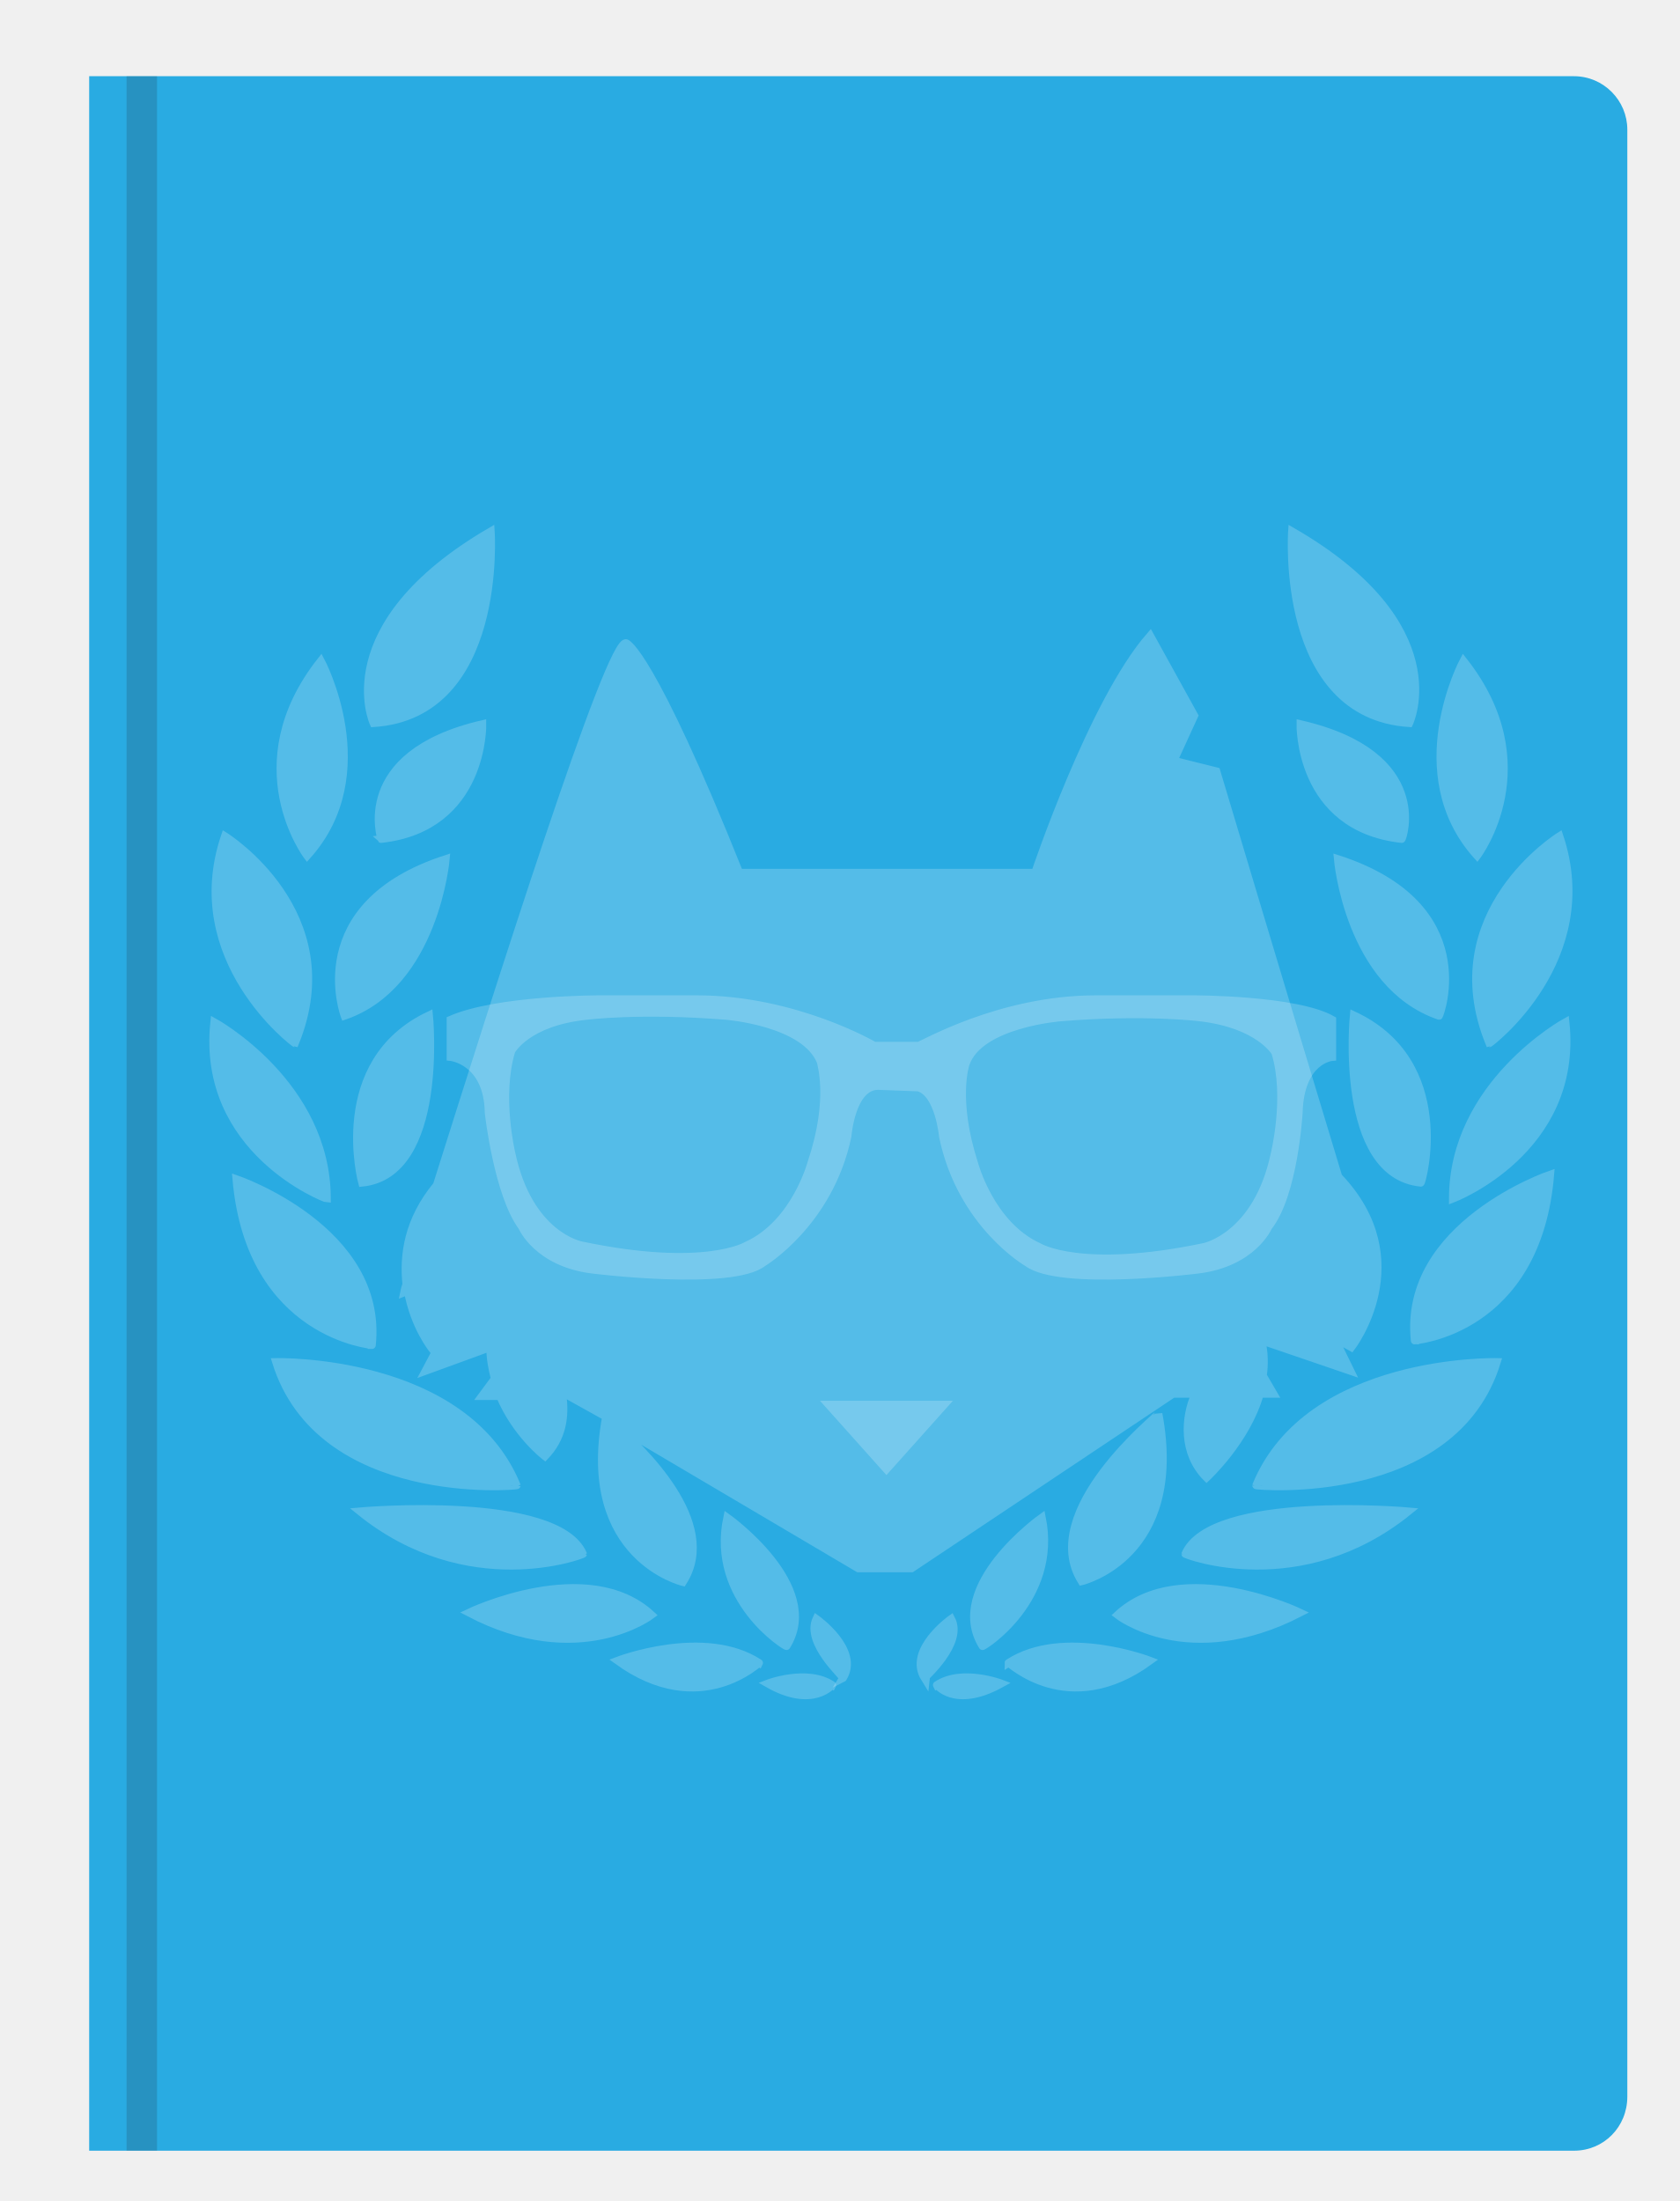
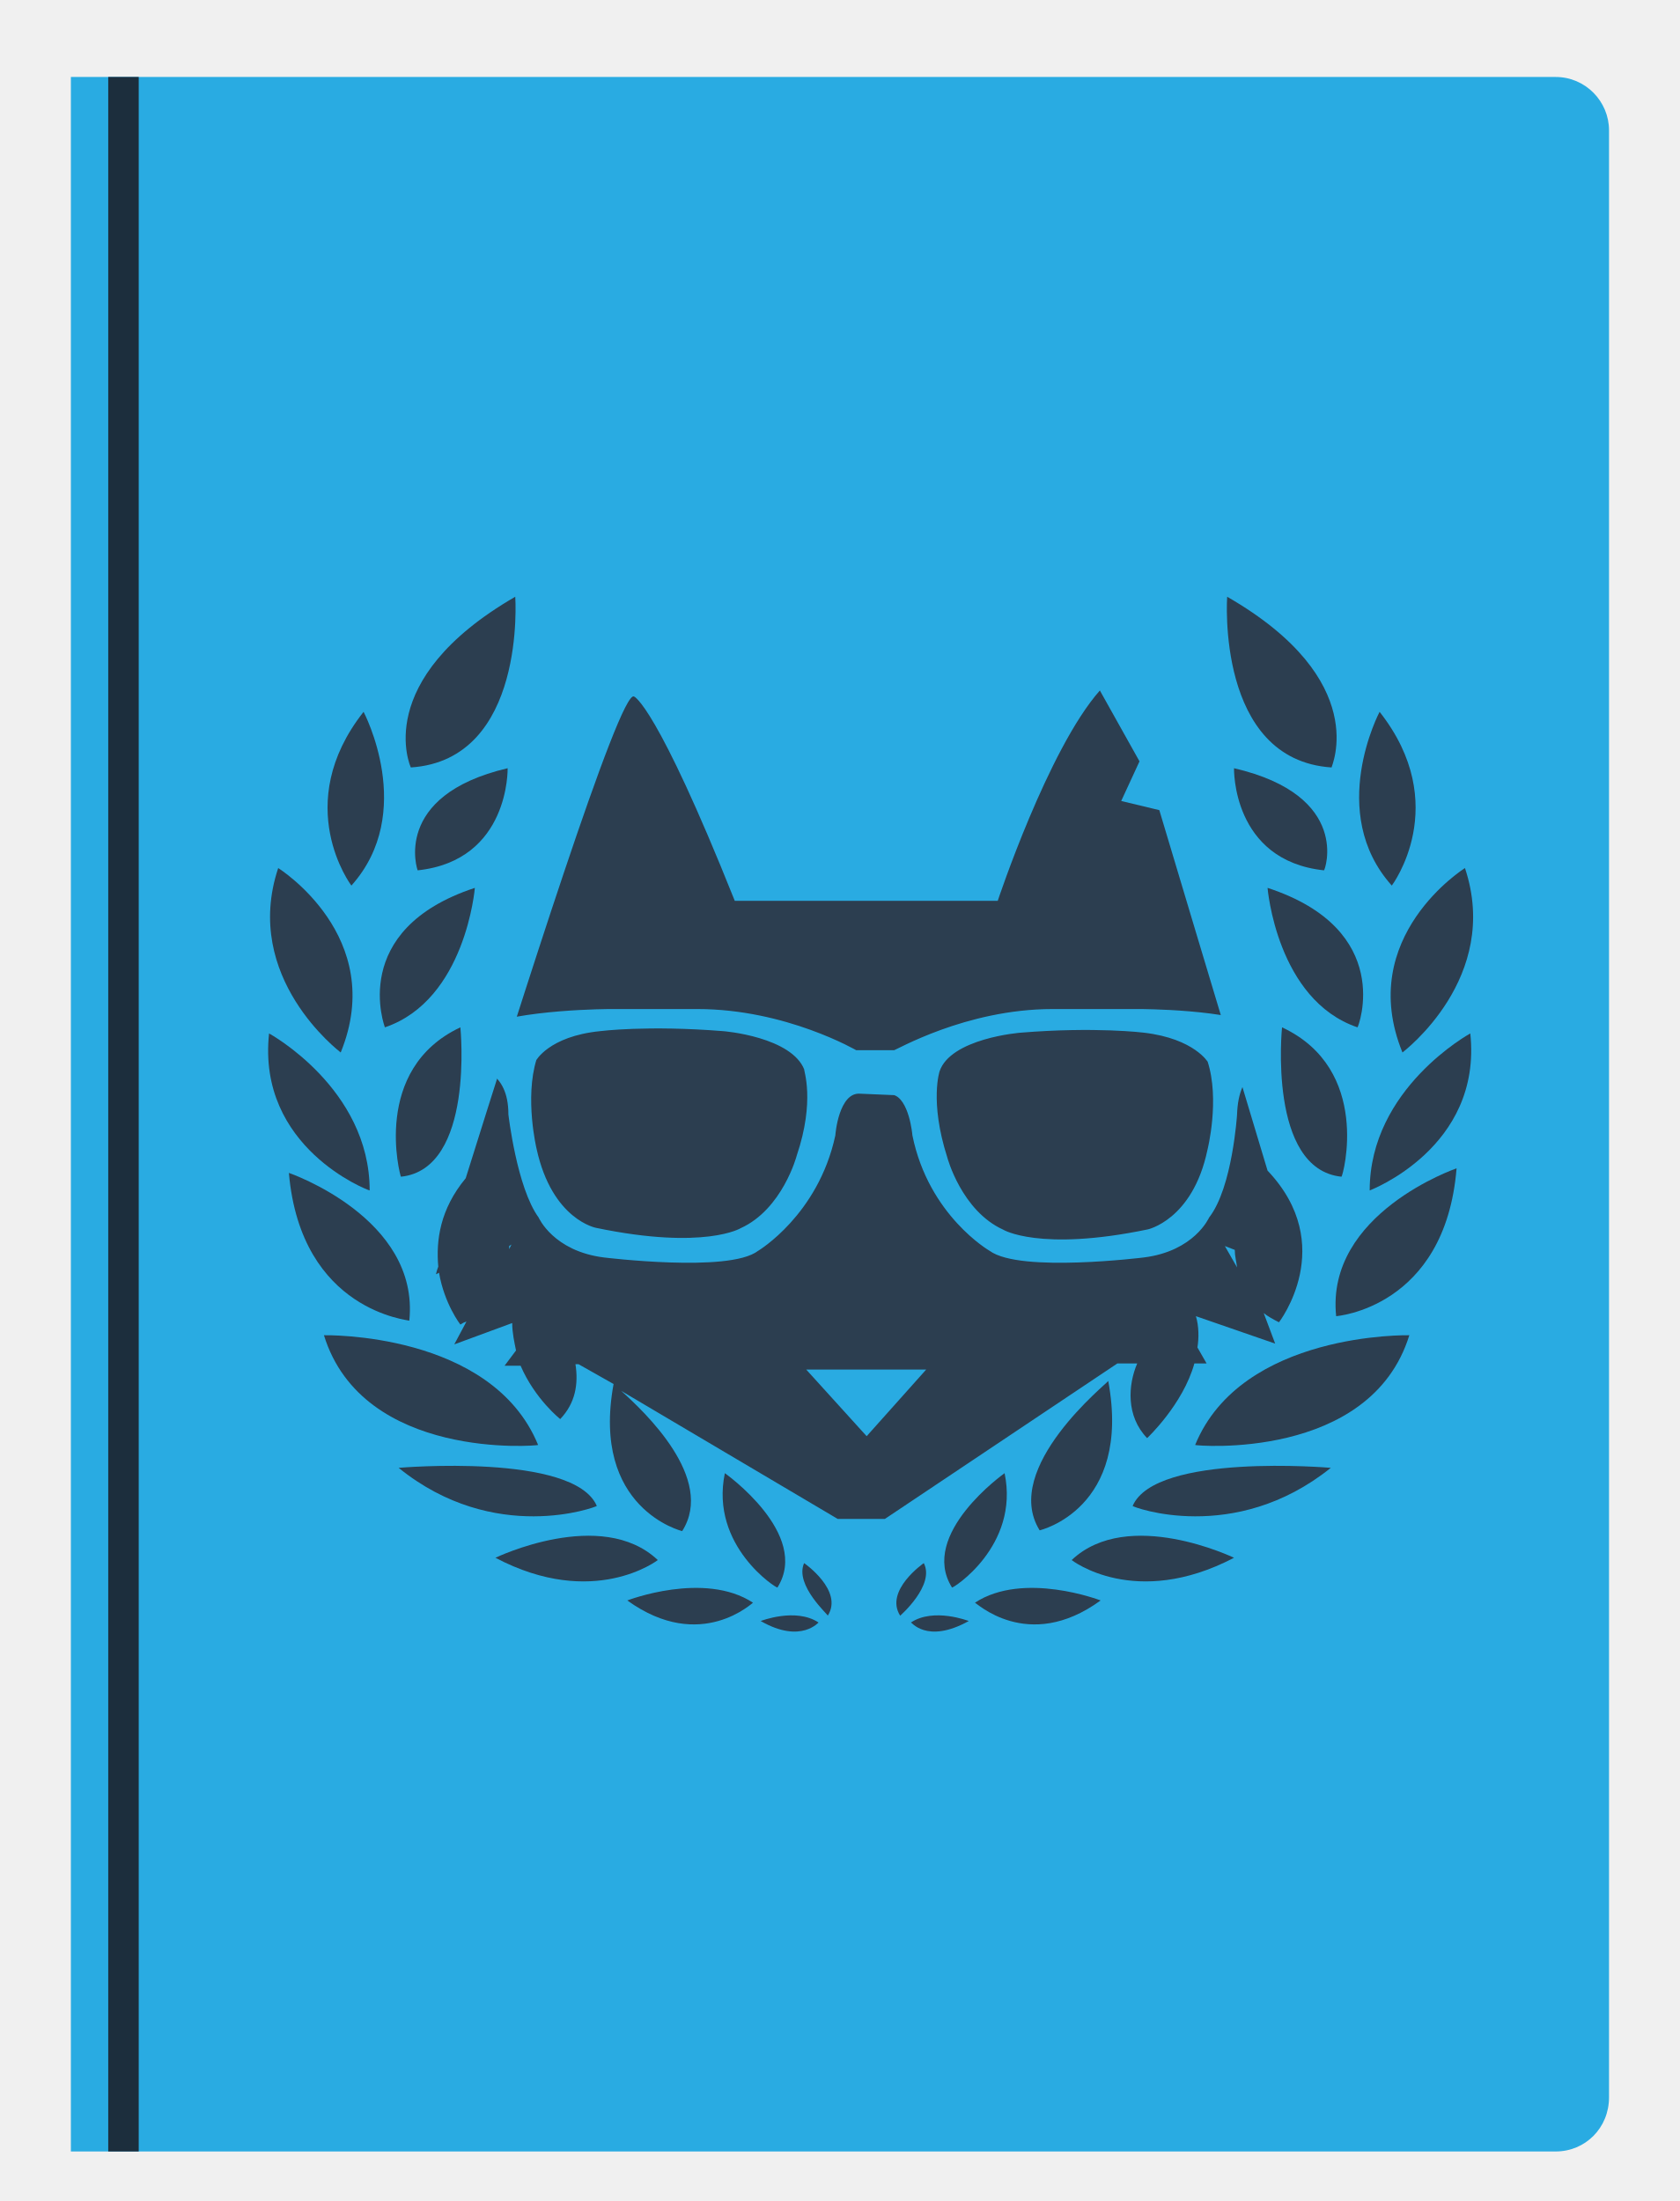
<svg xmlns="http://www.w3.org/2000/svg" version="1.1" id="Layer_1" x="0px" y="0px" viewBox="-369 136.2 220.4 288.8" style="enable-background:new -369 136.2 220.4 288.8;" xml:space="preserve">
  <style type="text/css">
	.st0{fill:#29ABE2;}
- 	.st1{opacity:0.2;fill:#1C2E3D;enable-background:new    ;}
- 	.st2{opacity:0.2;fill:#FFFFFF;stroke:#FFFFFF;stroke-miterlimit:10;enable-background:new    ;}
- 	.st3{opacity:0.2;}
- 	.st4{fill:#FFFFFF;stroke:#FFFFFF;stroke-miterlimit:10;}
+ 	.st1{fill:#1C2E3D;enable-background:new    ;}
+ 	.st2{fill:#2C3E50;enable-background:new    ;}
+ 	.st3{opacity:0.2;fill:#FFFFFF;stroke:#FFFFFF;stroke-miterlimit:10;enable-background:new    ;}
+ 	.st4{fill:#2C3E50;}
+ 	.st5{fill:#29ABE2;stroke:#29ABE2;stroke-miterlimit:10;enable-background:new    ;}
</style>
-   <path class="st0" d="M-162.5,418.4h-194.8V146.2h194.8c3.9,0,7,3.2,7,7v258.1C-155.5,415.3-158.6,418.4-162.5,418.4z" />
-   <rect x="-352.4" y="146.2" class="st1" width="4" height="272.2" />
-   <g>
-     <path class="st2" d="M-305.7,231.2c0,0,0.3,13.6-13.3,15.1C-318.9,246.4-322.9,235.2-305.7,231.2z" />
-     <path class="st2" d="M-304.6,205.9c0,0,1.7,24.1-15.4,25.2C-320,231.1-325.9,218.3-304.6,205.9z" />
-     <path class="st2" d="M-326.9,222.9c0,0,7.9,14.8-1.8,25.6C-328.7,248.5-337.7,236.6-326.9,222.9z" />
-     <path class="st2" d="M-310.5,248.9c0,0-1.4,16.5-13.3,20.6C-323.8,269.5-329.3,255-310.5,248.9z" />
-     <path class="st2" d="M-339.5,245.9c0,0,16.2,10.1,9.2,27.2C-330.4,273.1-345,262.1-339.5,245.9z" />
-     <path class="st2" d="M-312.7,269.4c0,0,2.1,20.9-8.8,22C-321.5,291.4-325.8,275.6-312.7,269.4z" />
-     <path class="st2" d="M-340.9,270.3c0,0,14.8,8.1,14.8,23.2C-326.3,293.5-342.7,287.2-340.9,270.3z" />
-     <path class="st2" d="M-338,290.9c0,0,19.4,6.6,17.8,21.8C-320,312.7-336.2,311.5-338,290.9z" />
-     <path class="st2" d="M-332.8,314.9c0,0,24.7-0.6,31.6,16.2C-301.2,331.2-327,333.5-332.8,314.9z" />
-     <path class="st2" d="M-321.5,334.5" />
-     <path class="st2" d="M-321.8,334.5c0,0,25.9-2.3,29.3,5.6C-292.5,340.2-307.6,346-321.8,334.5z" />
-     <path class="st2" d="M-307.5,347.8c0,0,15.6-7.5,24,0.3C-283.5,348.1-293,355.4-307.5,347.8z" />
-     <path class="st2" d="M-273.6,335.3c0,0,12.7,9,7.8,16.9C-265.8,352.4-275.9,346.1-273.6,335.3z" />
-     <path class="st2" d="M-288,354.1c0,0,11.4-4.4,18.6,0.3C-269.3,354.2-277.1,362-288,354.1z" />
-     <path class="st2" d="M-261.9,348.6c0,0,5.8,4.1,3.5,7.8C-258.2,356.3-263.4,351.8-261.9,348.6z" />
-     <path class="st2" d="M-268.3,357.1c0,0,5.2-2,8.5,0.2C-259.7,357.1-262.2,360.6-268.3,357.1z" />
-     <path class="st2" d="M-198.4,231.2c0,0-0.3,13.6,13.3,15.1C-185,246.4-181,235.2-198.4,231.2z" />
-     <path class="st2" d="M-199.5,205.9c0,0-1.7,24.1,15.4,25.2C-184.1,231.1-178,218.3-199.5,205.9z" />
-     <path class="st2" d="M-177,222.9c0,0-7.9,14.8,1.8,25.6C-175.2,248.5-166.2,236.6-177,222.9z" />
-     <path class="st2" d="M-193.5,248.9c0,0,1.4,16.5,13.3,20.6C-180.1,269.5-174.6,255-193.5,248.9z" />
-     <path class="st2" d="M-164.4,245.9c0,0-16.2,10.1-9.2,27.2C-173.5,273.1-159,262.1-164.4,245.9z" />
-     <path class="st2" d="M-191.4,269.4c0,0-2.1,20.9,8.8,22C-182.4,291.4-178.1,275.6-191.4,269.4z" />
-     <path class="st2" d="M-163.6,270.3c0,0-14.8,8.1-14.8,23.2C-178.4,293.5-161.8,287.2-163.6,270.3z" />
-     <path class="st2" d="M-165.6,290.3c0,0-19.4,6.6-17.8,21.8C-183.5,312.1-167.3,311-165.6,290.3z" />
-     <path class="st2" d="M-172.6,314.9c0,0-24.7-0.6-31.6,16.2C-204.2,331.2-178.3,333.5-172.6,314.9z" />
-     <path class="st2" d="M-184.4,334.5" />
-     <path class="st2" d="M-184.2,334.5c0,0-25.9-2.3-29.3,5.6C-213.5,340.2-198.4,346-184.2,334.5z" />
-     <path class="st2" d="M-198.4,347.8c0,0-15.6-7.5-24,0.3C-222.4,348.1-213.1,355.4-198.4,347.8z" />
-     <path class="st2" d="M-232.3,335.3c0,0-12.7,9-7.8,16.9C-240.1,352.4-230.1,346.1-232.3,335.3z" />
-     <path class="st2" d="M-218.1,354.1c0,0-11.4-4.4-18.6,0.3C-236.7,354.2-228.9,362-218.1,354.1z" />
-     <path class="st2" d="M-244.2,348.6c0,0-5.8,4.1-3.5,7.8C-247.7,356.3-242.5,351.8-244.2,348.6z" />
-     <path class="st2" d="M-237.6,357.1c0,0-5.2-2-8.5,0.2C-246.2,357.1-243.9,360.6-237.6,357.1z" />
-     <g id="XMLID_42_" class="st3">
-       <path id="XMLID_50_" class="st4" d="M-227.1,343.7c0,0,13.6-3.2,10.1-22C-217,321.9-232.9,334.5-227.1,343.7z" />
-       <path id="XMLID_53_" class="st4" d="M-194,311.6c0.6,0.5,1.4,0.9,2.3,1.4c0,0,8.8-11.4-1.7-22.4c-6.1-20.1-16-53.2-16-53.2    l-5.6-1.4l2.7-5.9l-5.8-10.5c-7.6,8.7-15.1,31.1-15.1,31.1h-38.8c-11.6-29-14.8-30.1-14.8-30.1c-2-1.5-17.2,46.7-24.9,71.1    c-3.8,4.6-4.4,9.2-4,13c-0.2,0.6-0.3,1.1-0.3,1.1l0.5-0.2c0.8,4.6,3.2,7.6,3.2,7.6c0.3-0.2,0.6-0.3,0.9-0.5l-1.8,3.4l8.5-3.1    c0,1.5,0.3,2.9,0.6,4.1l-1.7,2.3h2.4c2.1,5,5.9,7.9,5.9,7.9c2.3-2.4,2.7-5.2,2.3-8.1h0.5l5.2,2.9c-3.4,18.5,10.1,21.7,10.1,21.7    c5-7.8-5.6-17.7-9-20.7l32,18.9h7l34.3-22.9h2.9c-1.4,3.1-1.7,7.8,1.5,11c0,0,5.3-4.9,7-11h1.8l-1.4-2.4c0.2-1.4,0.2-3.1-0.2-4.6    l11.7,4L-194,311.6z M-305.4,302.2c0-0.2,0-0.3,0-0.5l0.3-0.2L-305.4,302.2z M-198.3,302.3c0,0.9,0.2,1.7,0.3,2.6l-1.8-3.1    L-198.3,302.3z" />
-     </g>
-     <polygon class="st2" points="-260.3,320.5 -245.1,320.5 -252.7,329  " />
-     <path id="XMLID_48_" class="st2" d="M-212.4,267.3h-12.8c-12.7,0-22.9,6.1-23.3,6.1h-5.8c0,0-10.4-6.1-23.3-6.1h-12.8   c0,0-13.4,0-19.5,2.7v4.9c0,0,4.9,0.5,5,7.3c0,0,1.2,10.7,4.4,15c0,0,2,4.7,9.2,5.6c0,0,18.3,2.3,22.4-0.9c0,0,8.7-5.2,11.1-16.6   c0,0,0.5-6.6,4-6.6l5.3,0.2c2.7,0.8,3.2,6.4,3.2,6.4c2.4,11.6,11.1,16.6,11.1,16.6c4.3,3.2,22.4,0.9,22.4,0.9   c7.2-0.9,9.2-5.6,9.2-5.6c3.4-4.3,4-15,4-15c0.2-7,4.4-7.3,4.4-7.3V270C-198.9,267.3-212.4,267.3-212.4,267.3z M-262.5,288.6   c0,0-2.1,8.1-8.5,11c0,0-5.5,3.4-21.7,0c0,0-6.9-1.2-9.2-12.1c0,0-1.8-7.5,0-13.4c0,0,2-3.8,9.9-4.6c0,0,7-0.9,18.2,0   c0,0,10.5,0.8,12.5,6.1C-261.4,275.6-259.7,280.2-262.5,288.6z M-201.8,287.7c-2.3,10.7-9.2,12.1-9.2,12.1c-16.2,3.4-21.7,0-21.7,0   c-6.4-2.9-8.5-11-8.5-11c-2.7-8.4-1.1-13-1.1-13c1.8-5.3,12.5-6.1,12.5-6.1c11-0.9,18.2,0,18.2,0c7.8,0.9,9.9,4.6,9.9,4.6   C-199.9,280.1-201.8,287.7-201.8,287.7z" />
+   <path class="st0" d="M-164.9,418.5h-194.8V146.3h194.8c3.9,0,7,3.2,7,7v258.1C-157.9,415.4-161,418.5-164.9,418.5z" />
+   <rect x="-354.8" y="146.3" class="st1" width="4" height="272.2" />
+   <path class="st2" d="M-302.4,237c0,0,0.3,12.1-11.8,13.4C-314.2,250.5-317.7,240.6-302.4,237z" />
+   <path class="st2" d="M-301.4,214.5c0,0,1.5,21.4-13.7,22.4C-315.1,236.9-320.4,225.5-301.4,214.5z" />
+   <path class="st2" d="M-321.3,229.6c0,0,7,13.2-1.6,22.8C-322.9,252.4-330.9,241.8-321.3,229.6z" />
+   <path class="st2" d="M-306.7,252.7c0,0-1.2,14.7-11.8,18.3C-318.5,271-323.4,258.2-306.7,252.7z" />
+   <path class="st2" d="M-332.5,250.1c0,0,14.4,9,8.2,24.2C-324.4,274.2-337.3,264.5-332.5,250.1z" />
+   <path class="st2" d="M-308.6,271c0,0,1.9,18.6-7.8,19.6C-316.5,290.5-320.3,276.5-308.6,271z" />
+   <path class="st2" d="M-333.7,271.8c0,0,13.2,7.2,13.2,20.6C-320.7,292.4-335.3,286.8-333.7,271.8z" />
+   <path class="st2" d="M-331.1,290.1c0,0,17.2,5.9,15.8,19.4C-315.1,309.4-329.5,308.4-331.1,290.1z" />
+   <path class="st2" d="M-326.5,311.4c0,0,22-0.5,28.1,14.4C-298.4,325.9-321.4,327.9-326.5,311.4z" />
+   <path class="st3" d="M-316.5,328.8" />
+   <path class="st2" d="M-316.7,328.8c0,0,23-2,26,5C-290.7,333.9-304.1,339-316.7,328.8z" />
+   <path class="st2" d="M-304,340.6c0,0,13.9-6.7,21.3,0.3C-282.7,340.9-291.1,347.4-304,340.6z" />
+   <path class="st2" d="M-273.9,329.5c0,0,11.3,8,6.9,15C-267,344.7-275.9,339.1-273.9,329.5z" />
+   <path class="st2" d="M-286.7,346.2c0,0,10.1-3.9,16.5,0.3C-270.1,346.3-277,353.2-286.7,346.2z" />
+   <path class="st2" d="M-263.5,341.3c0,0,5.2,3.6,3.1,6.9C-260.2,348.2-264.8,344.2-263.5,341.3z" />
+   <path class="st2" d="M-269.2,348.9c0,0,4.6-1.8,7.6,0.2C-261.5,348.9-263.8,352-269.2,348.9z" />
+   <path class="st2" d="M-207.1,237c0,0-0.3,12.1,11.8,13.4C-195.2,250.5-191.6,240.6-207.1,237z" />
+   <path class="st2" d="M-208,214.5c0,0-1.5,21.4,13.7,22.4C-194.4,236.9-188.9,225.5-208,214.5z" />
+   <path class="st2" d="M-188,229.6c0,0-7,13.2,1.6,22.8C-186.4,252.4-178.4,241.8-188,229.6z" />
+   <path class="st2" d="M-202.7,252.7c0,0,1.2,14.7,11.8,18.3C-190.8,271-185.9,258.2-202.7,252.7z" />
+   <path class="st2" d="M-176.8,250.1c0,0-14.4,9-8.2,24.2C-184.9,274.2-172,264.5-176.8,250.1z" />
+   <path class="st2" d="M-200.8,271c0,0-1.9,18.6,7.8,19.6C-192.8,290.5-189,276.5-200.8,271z" />
+   <path class="st2" d="M-176.1,271.8c0,0-13.2,7.2-13.2,20.6C-189.3,292.4-174.5,286.8-176.1,271.8z" />
+   <path class="st2" d="M-177.9,289.5c0,0-17.2,5.9-15.8,19.4C-193.8,308.9-179.4,307.9-177.9,289.5z" />
+   <path class="st2" d="M-184.1,311.4c0,0-22-0.5-28.1,14.4C-212.2,325.9-189.2,327.9-184.1,311.4z" />
+   <path class="st3" d="M-194.6,328.8" />
+   <path class="st2" d="M-194.4,328.8c0,0-23-2-26,5C-220.5,333.9-207.1,339-194.4,328.8z" />
+   <path class="st2" d="M-207.1,340.6c0,0-13.9-6.7-21.3,0.3C-228.4,340.9-220.1,347.4-207.1,340.6z" />
+   <path class="st2" d="M-237.2,329.5c0,0-11.3,8-6.9,15C-244.1,344.7-235.2,339.1-237.2,329.5z" />
+   <path class="st2" d="M-224.6,346.2c0,0-10.1-3.9-16.5,0.3C-241.1,346.3-234.2,353.2-224.6,346.2z" />
+   <path class="st2" d="M-247.8,341.3c0,0-5.2,3.6-3.1,6.9C-250.9,348.2-246.3,344.2-247.8,341.3z" />
+   <path class="st2" d="M-241.9,348.9c0,0-4.6-1.8-7.6,0.2C-249.5,348.9-247.5,352-241.9,348.9z" />
+   <g id="XMLID_42_">
+     <path id="XMLID_50_" class="st4" d="M-232.6,337c0,0,12.1-2.8,9-19.6C-223.6,317.6-237.7,328.8-232.6,337z" />
+     <path id="XMLID_53_" class="st4" d="M-203.2,308.5c0.5,0.4,1.2,0.8,2,1.2c0,0,7.8-10.1-1.5-19.9c-5.4-17.9-14.2-47.3-14.2-47.3   l-5-1.2l2.4-5.2l-5.2-9.3c-6.8,7.7-13.4,27.6-13.4,27.6h-34.5c-10.3-25.8-13.2-26.8-13.2-26.8c-1.8-1.3-15.3,41.5-22.1,63.2   c-3.4,4.1-3.9,8.2-3.6,11.6c-0.2,0.5-0.3,1-0.3,1l0.4-0.2c0.7,4.1,2.8,6.8,2.8,6.8c0.3-0.2,0.5-0.3,0.8-0.4l-1.6,3l7.6-2.8   c0,1.3,0.3,2.6,0.5,3.6l-1.5,2h2.1c1.9,4.4,5.2,7,5.2,7c2-2.1,2.4-4.6,2-7.2h0.4l4.6,2.6c-3,16.4,9,19.3,9,19.3   c4.4-6.9-5-15.7-8-18.4l28.4,16.8h6.2l30.5-20.4h2.6c-1.2,2.8-1.5,6.9,1.3,9.8c0,0,4.7-4.4,6.2-9.8h1.6l-1.2-2.1   c0.2-1.2,0.2-2.8-0.2-4.1l10.4,3.6L-203.2,308.5z M-302.2,300.1c0-0.2,0-0.3,0-0.4l0.3-0.2L-302.2,300.1z M-207,300.2   c0,0.8,0.2,1.5,0.3,2.3l-1.6-2.8L-207,300.2z" />
  </g>
+   <polygon class="st5" points="-262.1,316.4 -248.6,316.4 -255.3,323.9 " />
+   <path id="XMLID_48_" class="st5" d="M-219.5,269.1h-11.4c-11.3,0-20.4,5.4-20.7,5.4h-5.2c0,0-9.2-5.4-20.7-5.4h-11.4  c0,0-11.9,0-17.3,2.4v4.4c0,0,4.4,0.4,4.4,6.5c0,0,1.1,9.5,3.9,13.3c0,0,1.8,4.2,8.2,5c0,0,16.3,2,19.9-0.8c0,0,7.7-4.6,9.9-14.8  c0,0,0.4-5.9,3.6-5.9l4.7,0.2c2.4,0.7,2.8,5.7,2.8,5.7c2.1,10.3,9.9,14.8,9.9,14.8c3.8,2.8,19.9,0.8,19.9,0.8c6.4-0.8,8.2-5,8.2-5  c3-3.8,3.6-13.3,3.6-13.3c0.2-6.2,3.9-6.5,3.9-6.5v-4.4C-207.5,269.1-219.5,269.1-219.5,269.1z M-264,288c0,0-1.9,7.2-7.6,9.8  c0,0-4.9,3-19.3,0c0,0-6.1-1.1-8.2-10.8c0,0-1.6-6.7,0-11.9c0,0,1.8-3.4,8.8-4.1c0,0,6.2-0.8,16.2,0c0,0,9.3,0.7,11.1,5.4  C-263.1,276.5-261.5,280.6-264,288z M-210.1,287.2c-2,9.5-8.2,10.8-8.2,10.8c-14.4,3-19.3,0-19.3,0c-5.7-2.6-7.6-9.8-7.6-9.8  c-2.4-7.5-1-11.6-1-11.6c1.6-4.7,11.1-5.4,11.1-5.4c9.8-0.8,16.2,0,16.2,0c6.9,0.8,8.8,4.1,8.8,4.1  C-208.4,280.5-210.1,287.2-210.1,287.2z" />
</svg>
